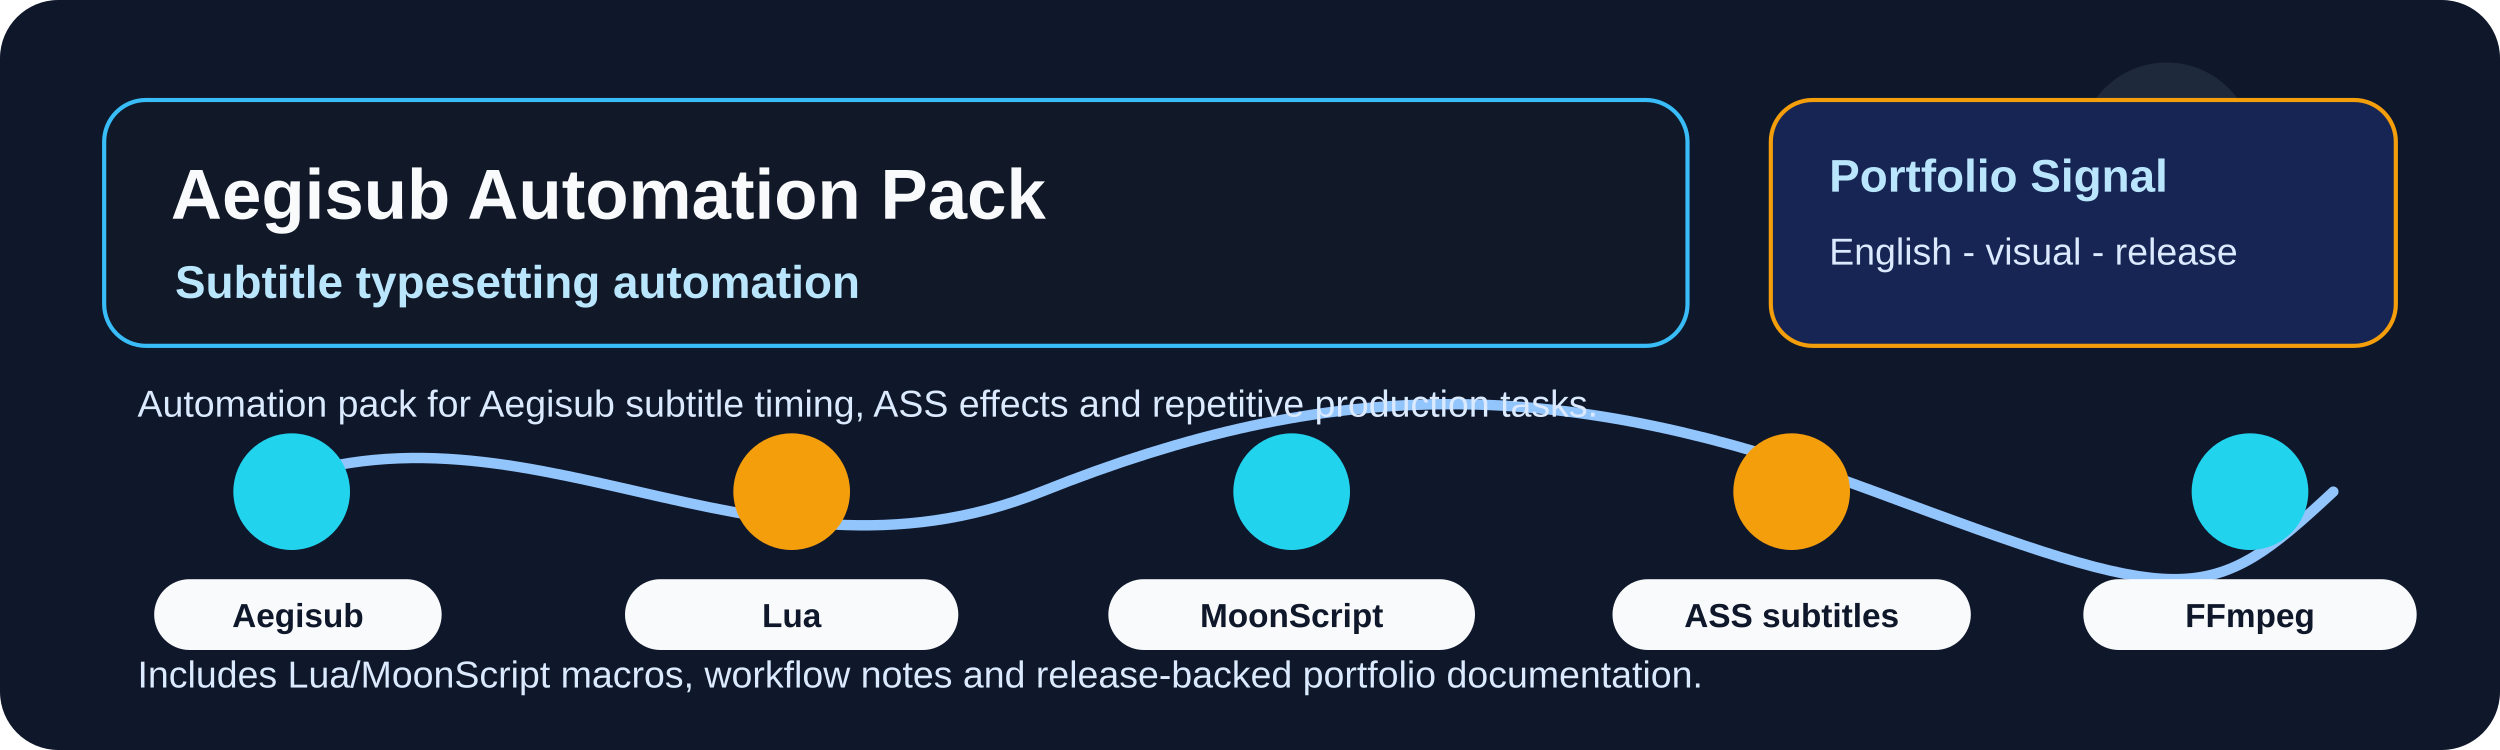
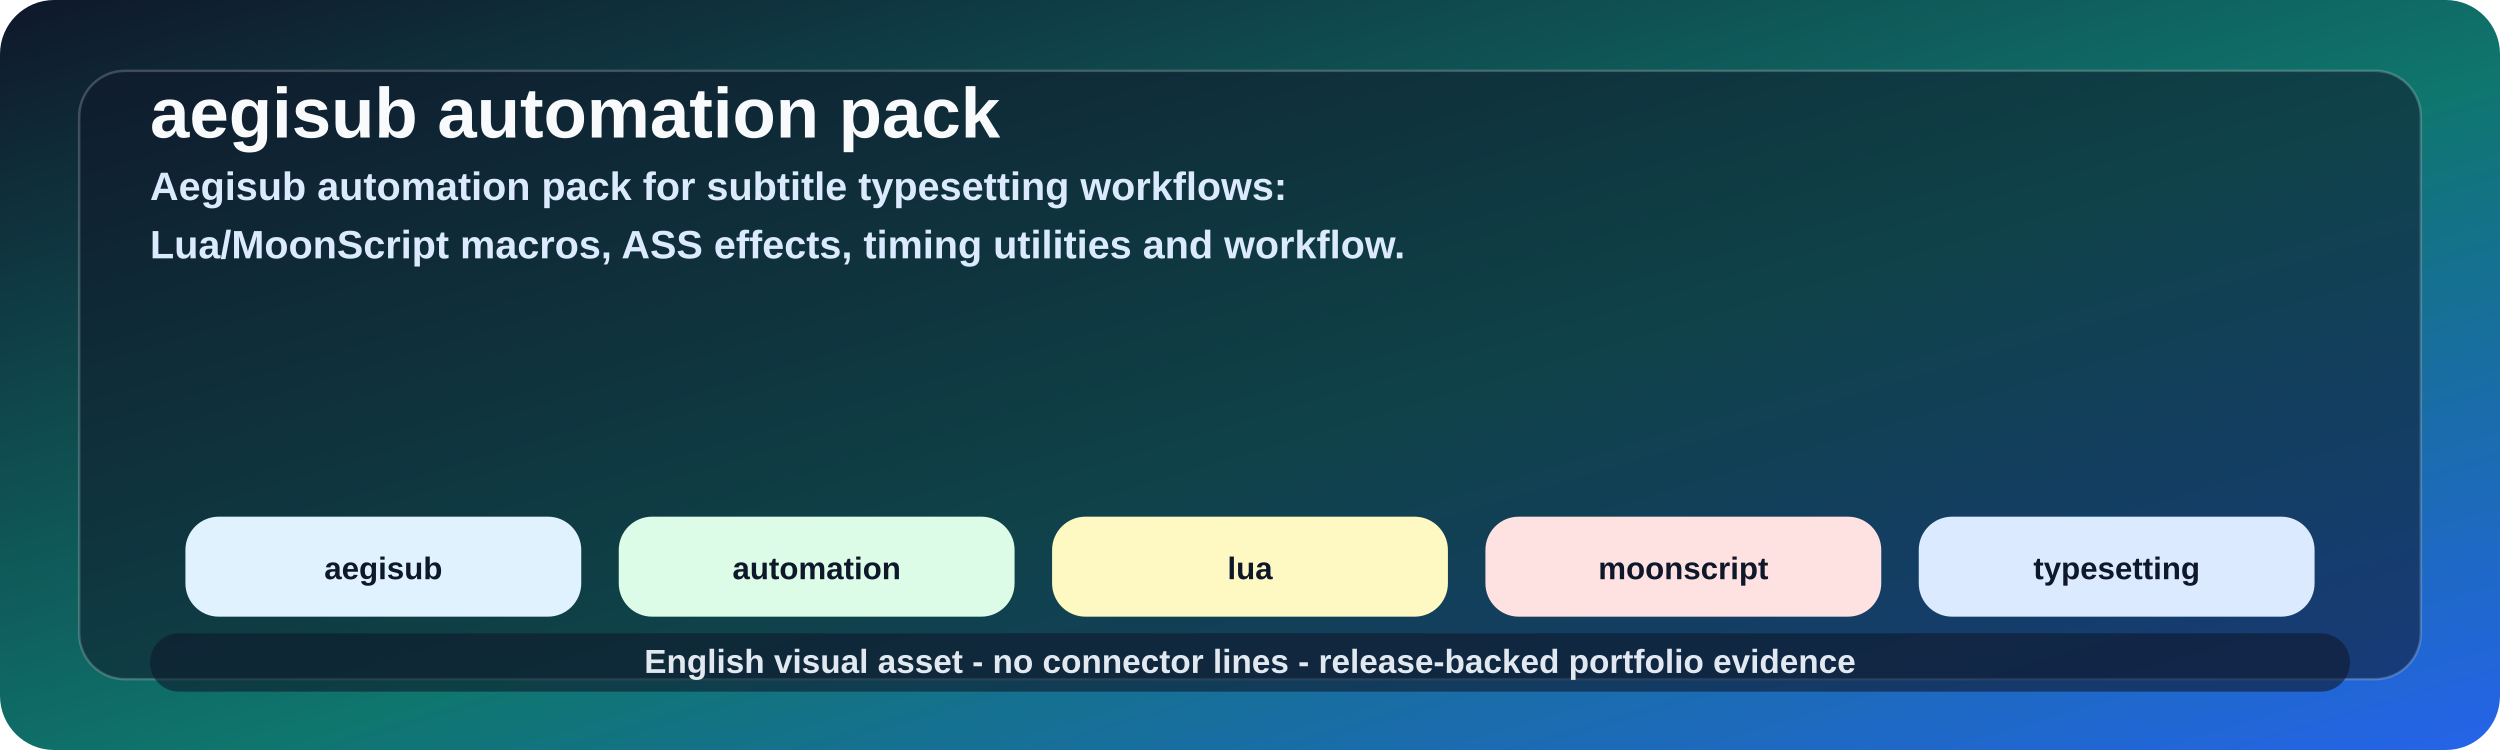
<svg xmlns="http://www.w3.org/2000/svg" width="1200" height="360" viewBox="0 0 1200 360" role="img" aria-labelledby="title desc">
-   <style>
-     .bg { fill: #0f172a; }
-     .panel { fill: #111827; stroke: #38bdf8; stroke-width: 2; }
-     .panel2 { fill: #172554; stroke: #f59e0b; stroke-width: 2; }
-     .title { font: 800 34px Segoe UI, Arial, sans-serif; fill: #f8fafc; }
-     .subtitle { font: 600 22px Segoe UI, Arial, sans-serif; fill: #bae6fd; }
-     .body { font: 500 18px Segoe UI, Arial, sans-serif; fill: #dbeafe; }
-     .small { font: 700 16px Segoe UI, Arial, sans-serif; fill: #0f172a; }
-     .chip { fill: #f8fafc; }
-     .node { fill: #22d3ee; }
-     .node2 { fill: #f59e0b; }
-     .wire { stroke: #93c5fd; stroke-width: 5; stroke-linecap: round; }
-     .pulse { animation: pulse 2.4s ease-in-out infinite; transform-origin: center; }
-     @keyframes pulse { 0%, 100% { opacity: .55; transform: scale(.96); } 50% { opacity: 1; transform: scale(1.04); } }
-   </style>
-   <rect class="bg" width="1200" height="360" rx="28" />
-   <circle cx="1040" cy="72" r="42" fill="#1e293b" />
-   <circle class="pulse" cx="1040" cy="72" r="24" fill="#38bdf8" opacity=".85" />
-   <rect x="50" y="48" width="760" height="118" rx="20" class="panel" />
-   <text x="82" y="105" class="title">Aegisub Automation Pack</text>
-   <text x="84" y="143" class="subtitle">Subtitle typesetting automation</text>
-   <rect x="850" y="48" width="300" height="118" rx="20" class="panel2" />
-   <text x="878" y="92" class="subtitle">Portfolio Signal</text>
-   <text x="878" y="127" class="body">English - visual - release</text>
-   <path d="M120 236 C 250 180, 360 292, 500 236 S 750 180, 900 236 S 1060 292, 1120 236" class="wire" fill="none" />
+   <defs>
+     <linearGradient id="bg" x1="0" y1="0" x2="1" y2="1">
+       <stop offset="0%" stop-color="#0f172a" />
+       <stop offset="55%" stop-color="#0f766e" />
+       <stop offset="100%" stop-color="#2563eb" />
+     </linearGradient>
+     <style>
+       .title { font: 800 34px Segoe UI, Arial, sans-serif; fill: #f8fafc; letter-spacing: 0; }
+       .subtitle { font: 650 19px Segoe UI, Arial, sans-serif; fill: #dbeafe; letter-spacing: 0; }
+       .chipText { font: 800 15px Segoe UI, Arial, sans-serif; fill: #0f172a; letter-spacing: 0; }
+       .caption { font: 700 16px Segoe UI, Arial, sans-serif; fill: #e2e8f0; letter-spacing: 0; }
+       .panel { fill: rgba(15,23,42,.54); stroke: rgba(255,255,255,.20); stroke-width: 1.2; }
+       .pulse { animation: pulse 3.4s ease-in-out infinite; transform-origin: center; }
+       .soft { animation: soft 4.8s ease-in-out infinite; transform-origin: center; }
+       @keyframes pulse { 0%, 100% { opacity: .78; transform: scale(.99); } 50% { opacity: 1; transform: scale(1.02); } }
+       @keyframes soft { 0%, 100% { opacity: .68; } 50% { opacity: 1; } }
+     </style>
+   </defs>
+   <rect width="1200" height="360" rx="26" fill="url(#bg)" />
+   <rect x="38" y="34" width="1124" height="292" rx="22" class="panel" />
+   <text x="72" y="66" class="title">aegisub automation pack</text>
+   <text x="72" y="96" class="subtitle">Aegisub automation pack for subtitle typesetting workflows:</text>
+   <text x="72" y="124" class="subtitle">Lua/MoonScript macros, ASS effects, timing utilities and workflow.</text>
  <g>
-     <circle class="node pulse" cx="140" cy="236" r="28" />
-     <circle class="node2 pulse" cx="380" cy="236" r="28" />
-     <circle class="node pulse" cx="620" cy="236" r="28" />
-     <circle class="node2 pulse" cx="860" cy="236" r="28" />
-     <circle class="node pulse" cx="1080" cy="236" r="28" />
+     <g class="pulse">
+       <rect x="89" y="248" width="190" height="48" rx="16" fill="#e0f2fe" />
+       <text x="184.0" y="278" text-anchor="middle" class="chipText">aegisub</text>
+     </g>
+     <g class="pulse">
+       <rect x="297" y="248" width="190" height="48" rx="16" fill="#dcfce7" />
+       <text x="392.0" y="278" text-anchor="middle" class="chipText">automation</text>
+     </g>
+     <g class="pulse">
+       <rect x="505" y="248" width="190" height="48" rx="16" fill="#fef9c3" />
+       <text x="600.0" y="278" text-anchor="middle" class="chipText">lua</text>
+     </g>
+     <g class="pulse">
+       <rect x="713" y="248" width="190" height="48" rx="16" fill="#fee2e2" />
+       <text x="808.0" y="278" text-anchor="middle" class="chipText">moonscript</text>
+     </g>
+     <g class="pulse">
+       <rect x="921" y="248" width="190" height="48" rx="16" fill="#dbeafe" />
+       <text x="1016.0" y="278" text-anchor="middle" class="chipText">typesetting</text>
+     </g>
  </g>
-   <g>
-     <rect x="74" y="278" width="138" height="34" rx="17" class="chip" />
-     <text x="143" y="301" text-anchor="middle" class="small">Aegisub</text>
-     <rect x="300" y="278" width="160" height="34" rx="17" class="chip" />
-     <text x="380" y="301" text-anchor="middle" class="small">Lua</text>
-     <rect x="532" y="278" width="176" height="34" rx="17" class="chip" />
-     <text x="620" y="301" text-anchor="middle" class="small">MoonScript</text>
-     <rect x="774" y="278" width="172" height="34" rx="17" class="chip" />
-     <text x="860" y="301" text-anchor="middle" class="small">ASS subtitles</text>
-     <rect x="1000" y="278" width="160" height="34" rx="17" class="chip" />
-     <text x="1080" y="301" text-anchor="middle" class="small">FFmpeg</text>
-   </g>
-   <text x="66" y="200" class="body">Automation pack for Aegisub subtitle timing, ASS effects and repetitive production tasks.</text>
-   <text x="66" y="330" class="body">Includes Lua/MoonScript macros, workflow notes and release-backed portfolio documentation.</text>
+   <rect x="72" y="304" width="1056" height="28" rx="14" fill="rgba(15,23,42,.58)" />
+   <text x="600.0" y="323" text-anchor="middle" class="caption">English visual asset - no connector lines - release-backed portfolio evidence</text>
</svg>
